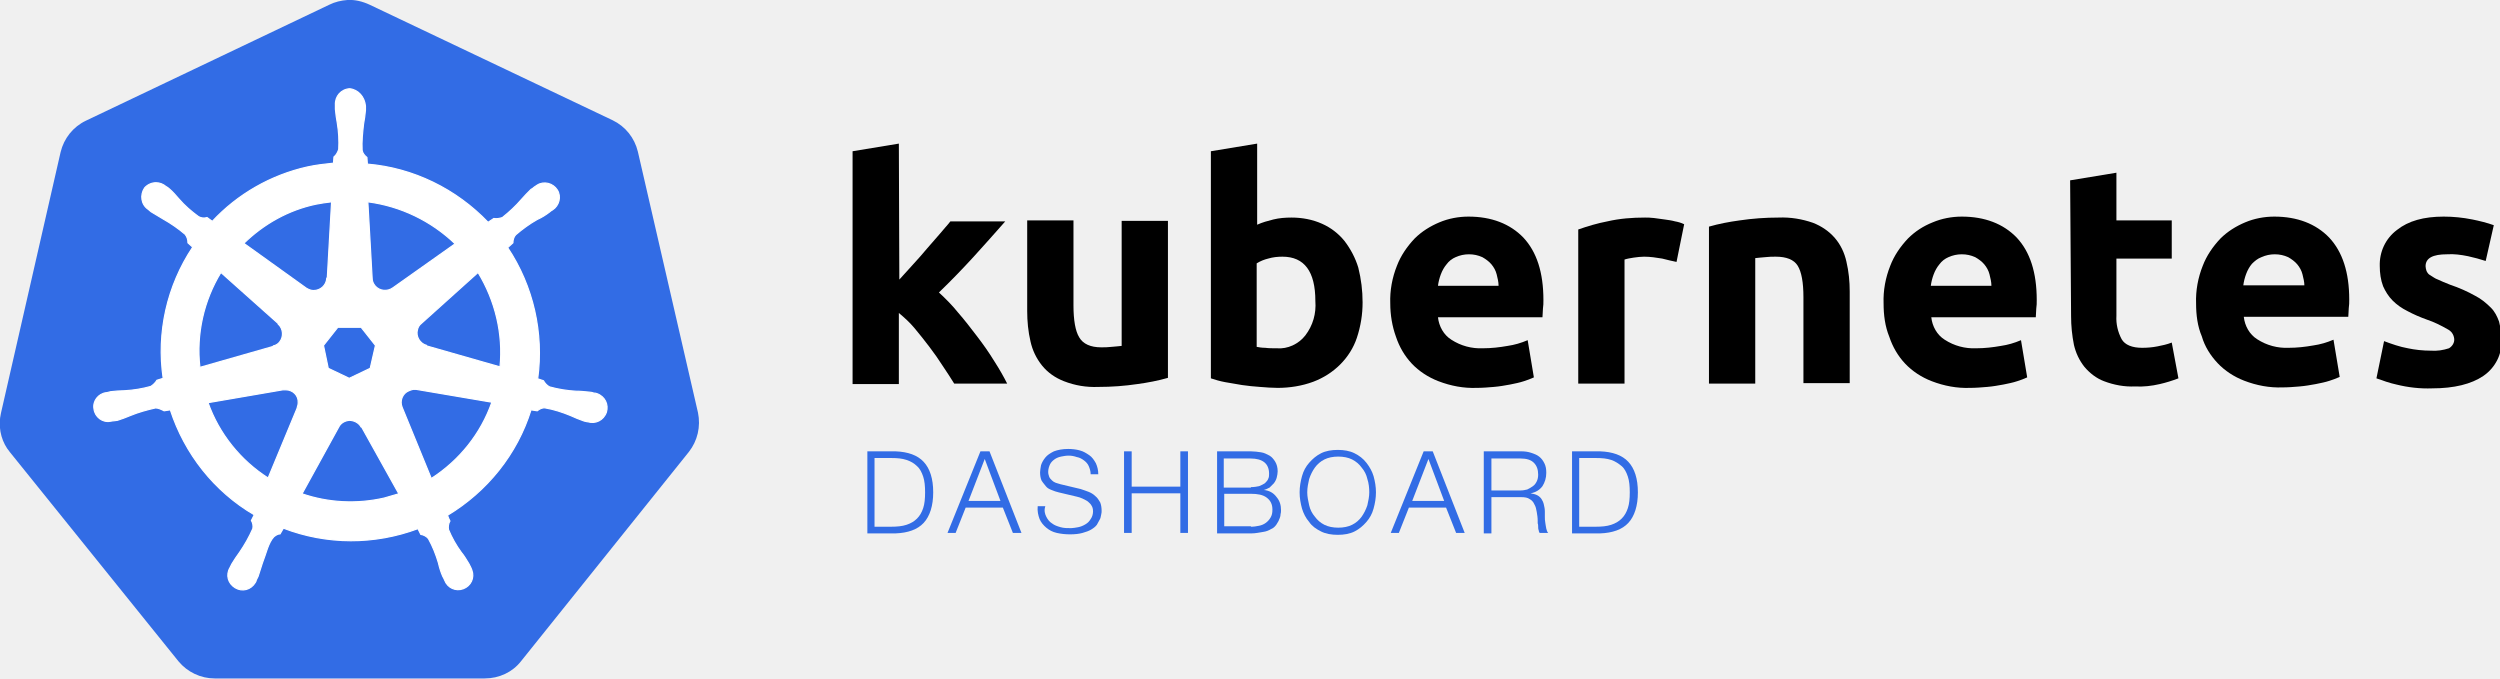
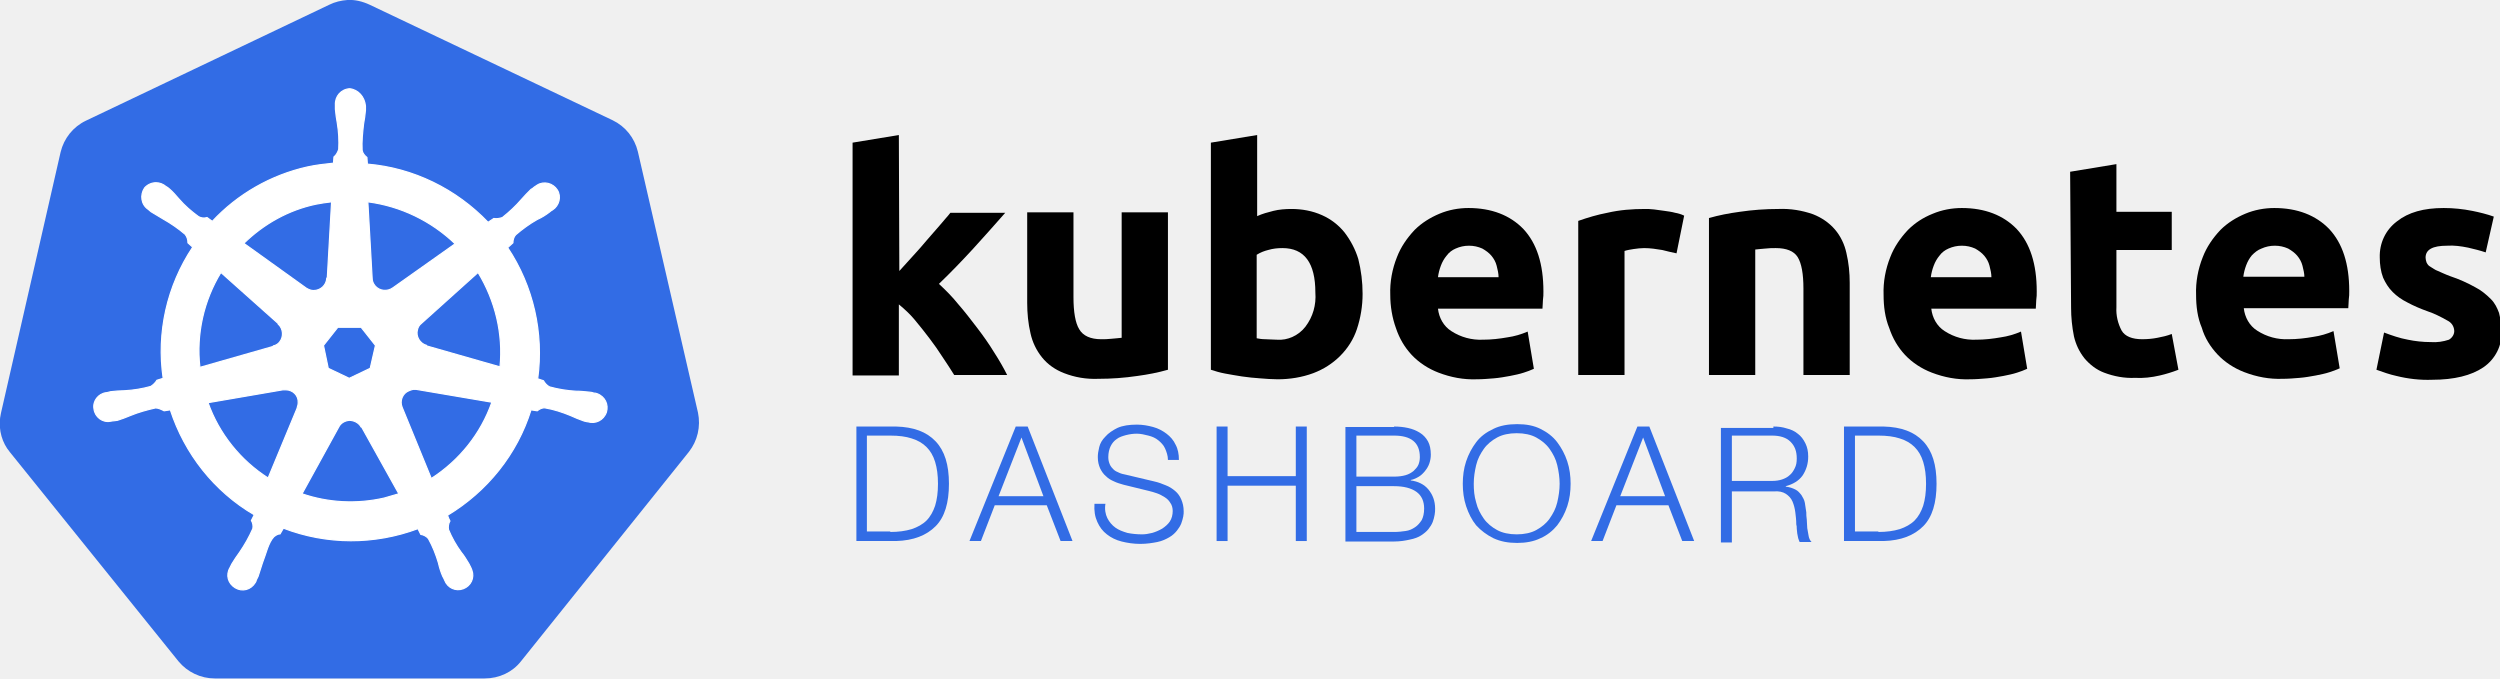
<svg xmlns="http://www.w3.org/2000/svg" version="1.1" id="svg2" x="0px" y="0px" viewBox="0 0 524 142.2" style="enable-background:new 0 0 524 142.2;" xml:space="preserve">
  <style type="text/css">
	.st0{fill:#326CE5;}
	.st1{fill:#FFFFFF;stroke:#FFFFFF;stroke-width:0.25;}
</style>
-   <g id="layer1">
-     <g id="g3052">
-       <path id="path3055" class="st0" d="M72.8,0c-1.3,0.1-2.6,0.4-3.8,1L18,25.3c-2.7,1.3-4.6,3.7-5.3,6.6L0.2,86.6    c-0.6,2.6-0.1,5.3,1.3,7.4c0.2,0.3,0.4,0.5,0.6,0.8l35.3,43.8c1.9,2.3,4.7,3.6,7.6,3.6h56.6c3,0,5.8-1.3,7.6-3.6l35.2-43.9    c1.8-2.3,2.5-5.3,1.9-8.2l-12.6-54.7c-0.7-2.9-2.6-5.3-5.3-6.6L77.5,1C76,0.3,74.4-0.1,72.8,0z" />
-       <path id="path3059" class="st1" d="M73.3,18.6c-1.8,0.1-3.1,1.6-3,3.4c0,0,0,0.1,0,0.1c0,0.2,0,0.6,0,0.8c0.1,1,0.2,1.9,0.4,2.9    c0.3,1.8,0.4,3.7,0.3,5.5c-0.2,0.6-0.5,1.2-1,1.6l-0.1,1.3c-1.9,0.2-3.7,0.4-5.5,0.8c-7.6,1.7-14.6,5.7-19.9,11.4l-1.1-0.8    c-0.6,0.2-1.3,0.1-1.8-0.2c-1.5-1.1-2.9-2.3-4.1-3.7c-0.6-0.7-1.3-1.5-2-2.1c-0.2-0.2-0.5-0.4-0.7-0.5c-0.6-0.5-1.3-0.8-2.1-0.8    c-0.9,0-1.8,0.4-2.4,1.1c-1,1.5-0.7,3.5,0.8,4.5l0,0c0.2,0.2,0.5,0.4,0.6,0.5c0.8,0.5,1.7,1,2.5,1.5c1.6,0.9,3.2,2,4.6,3.2    c0.4,0.5,0.6,1.1,0.6,1.8l1,0.9c-5.4,8.1-7.6,17.9-6.2,27.5l-1.3,0.4c-0.3,0.5-0.8,1-1.3,1.3c-1.8,0.5-3.6,0.8-5.5,0.9    c-1,0-2,0.1-2.9,0.2l-0.8,0.2h-0.1c-1.7,0.2-2.9,1.8-2.6,3.4c0.2,1.7,1.8,2.9,3.4,2.6c0.2,0,0.4-0.1,0.6-0.1l0,0h0.1l0.8-0.1    c0.9-0.3,1.8-0.6,2.7-1c1.7-0.7,3.5-1.2,5.3-1.6c0.6,0,1.2,0.3,1.8,0.6l1.3-0.2c3,9.2,9.2,17.1,17.6,22l-0.6,1.2    c0.3,0.5,0.4,1.1,0.3,1.7c-0.8,1.8-1.7,3.4-2.8,5c-0.6,0.8-1.1,1.6-1.6,2.4c-0.1,0.2-0.3,0.6-0.4,0.8c-0.9,1.5-0.4,3.3,1.1,4.2    s3.3,0.4,4.2-1.1c0.1-0.2,0.2-0.3,0.2-0.5l0,0c0.1-0.2,0.3-0.6,0.4-0.8c0.3-0.9,0.6-1.9,0.9-2.8c0.8-2,1.2-4.2,2.4-5.5    c0.4-0.3,0.8-0.6,1.3-0.6l0.7-1.2c9.1,3.5,19.1,3.5,28.2,0.1l0.6,1.2c0.6,0.1,1.2,0.4,1.6,0.9c0.9,1.6,1.6,3.4,2.1,5.1    c0.2,0.9,0.5,1.9,0.9,2.8c0.1,0.2,0.3,0.5,0.4,0.8c0.6,1.6,2.3,2.4,3.9,1.8c1.6-0.6,2.4-2.3,1.8-3.9c-0.1-0.2-0.1-0.3-0.2-0.5    c-0.1-0.2-0.3-0.6-0.4-0.8c-0.5-0.8-1-1.7-1.6-2.4c-1.1-1.5-2-3.1-2.7-4.8c-0.1-0.6,0-1.3,0.3-1.8c-0.2-0.4-0.4-0.8-0.5-1.2    c8.3-5,14.6-12.8,17.5-22.1l1.3,0.2c0.5-0.4,1.1-0.7,1.7-0.6c1.8,0.3,3.6,0.9,5.3,1.6c0.9,0.4,1.8,0.8,2.7,1.1    c0.2,0.1,0.5,0.1,0.8,0.2h0.1l0,0c1.6,0.5,3.3-0.3,3.9-2c0.5-1.6-0.3-3.3-2-3.9c-0.2-0.1-0.4-0.1-0.6-0.1    c-0.3-0.1-0.6-0.2-0.9-0.2c-1-0.1-1.9-0.2-2.9-0.2c-1.8-0.1-3.7-0.4-5.5-0.9c-0.6-0.3-1-0.8-1.3-1.3l-1.2-0.4    c1.3-9.6-0.9-19.4-6.3-27.5l1.1-1c0-0.6,0.2-1.3,0.6-1.7c1.4-1.2,2.9-2.3,4.5-3.2c0.9-0.4,1.7-0.9,2.5-1.5    c0.2-0.2,0.5-0.4,0.7-0.5c1.4-0.9,1.9-2.8,1-4.2s-2.8-1.9-4.2-1c-0.2,0.1-0.4,0.3-0.6,0.4c-0.2,0.2-0.5,0.4-0.7,0.5    c-0.7,0.7-1.4,1.4-2,2.1c-1.2,1.4-2.5,2.6-4,3.8c-0.6,0.2-1.2,0.3-1.8,0.2l-1.2,0.8c-6.7-7-15.7-11.4-25.3-12.2    c0-0.4-0.1-1.1-0.1-1.4c-0.5-0.4-0.9-0.9-1-1.5c-0.1-1.9,0.1-3.7,0.3-5.5c0.2-1,0.3-1.9,0.4-2.9c0-0.2,0-0.6,0-0.9    C76.4,20.3,75.1,18.8,73.3,18.6L73.3,18.6L73.3,18.6z M69.5,42.3l-0.9,16h-0.1c-0.1,1.5-1.3,2.6-2.8,2.6c-0.5,0-1-0.2-1.5-0.5l0,0    L51.1,51c4.2-4.1,9.4-7,15.1-8.2C67.3,42.6,68.4,42.4,69.5,42.3z M77.1,42.3c6.9,0.9,13.3,4,18.3,8.8l-13,9.2l0,0    c-1.2,0.9-2.9,0.7-3.8-0.4c-0.4-0.5-0.6-1-0.6-1.6l0,0L77.1,42.3z M46.3,57.1l12,10.7v0.1c1.1,1,1.2,2.7,0.3,3.8    c-0.3,0.4-0.8,0.7-1.3,0.8v0.1l-15.4,4.4C41.1,70,42.7,63,46.3,57.1z M100.2,57.1c3.6,5.9,5.3,12.9,4.6,19.8l-15.4-4.4v-0.1    c-1.4-0.4-2.3-1.9-1.9-3.3c0.1-0.5,0.4-1,0.8-1.3l0,0L100.2,57.1L100.2,57.1L100.2,57.1z M70.8,68.6h4.9l3,3.8l-1.1,4.8l-4.4,2.1    l-4.4-2.1l-1-4.8L70.8,68.6z M86.6,81.6c0.2,0,0.4,0,0.6,0l0,0l15.9,2.7c-2.3,6.6-6.8,12.2-12.7,16l-6.1-14.9l0,0    c-0.6-1.4,0.1-3,1.4-3.5C85.9,81.8,86.2,81.7,86.6,81.6L86.6,81.6L86.6,81.6z M59.9,81.7c1.5,0,2.7,1.2,2.6,2.7    c0,0.4-0.1,0.7-0.2,1v0.1l-6.1,14.7c-5.8-3.7-10.3-9.3-12.6-15.8l15.7-2.7l0,0C59.5,81.7,59.7,81.7,59.9,81.7L59.9,81.7L59.9,81.7    z M73.2,88.1c1,0,2,0.5,2.5,1.4h0.1l7.8,14c-1,0.3-2.1,0.6-3.1,0.9c-5.7,1.3-11.7,1-17.2-0.9l7.7-14l0,0    C71.4,88.7,72.2,88.2,73.2,88.1L73.2,88.1z" />
+   <g>
+     <path class="st0" d="M187.8,89.4c3.7,0.1,6.4,1.1,8.3,3.1c1.9,2,2.8,4.9,2.8,8.9c0,4-0.9,7-2.8,8.9s-4.6,3-8.3,3.1h-8.3v-24H187.8z    M186.6,111.5c1.7,0,3.2-0.2,4.5-0.6c1.2-0.4,2.3-1,3.1-1.8c0.8-0.8,1.4-1.9,1.8-3.1c0.4-1.3,0.6-2.8,0.6-4.6   c0-1.8-0.2-3.3-0.6-4.6c-0.4-1.3-1-2.3-1.8-3.1c-0.8-0.8-1.8-1.4-3.1-1.8c-1.2-0.4-2.7-0.6-4.5-0.6h-4.9v20.1H186.6z" />
+     <path class="st0" d="M215.4,89.4l9.4,24h-2.5l-2.9-7.5h-10.9l-2.9,7.5h-2.4l9.7-24H215.4z M218.7,104l-4.6-12.3l-4.8,12.3H218.7z" />
+     <path class="st0" d="M232.1,108.6c0.4,0.8,1,1.5,1.7,2c0.7,0.5,1.5,0.8,2.5,1.1c1,0.2,2,0.3,3.1,0.3c0.6,0,1.3-0.1,2.1-0.3   c0.7-0.2,1.4-0.5,2.1-0.9c0.6-0.4,1.2-0.9,1.6-1.5c0.4-0.6,0.6-1.4,0.6-2.2c0-0.7-0.2-1.3-0.5-1.7c-0.3-0.5-0.7-0.9-1.2-1.2   c-0.5-0.3-1-0.6-1.6-0.8c-0.6-0.2-1.2-0.4-1.7-0.5l-5.3-1.3c-0.7-0.2-1.4-0.4-2-0.7c-0.7-0.3-1.2-0.6-1.7-1.1   c-0.5-0.4-0.9-1-1.2-1.6c-0.3-0.7-0.5-1.4-0.5-2.4c0-0.6,0.1-1.3,0.3-2.1c0.2-0.8,0.6-1.5,1.3-2.2c0.6-0.7,1.5-1.3,2.5-1.8   c1.1-0.5,2.5-0.7,4.1-0.7c1.2,0,2.3,0.2,3.4,0.5c1.1,0.3,2,0.8,2.8,1.4c0.8,0.6,1.5,1.4,1.9,2.3c0.5,0.9,0.7,2,0.7,3.2h-2.3   c0-0.9-0.3-1.7-0.6-2.4s-0.9-1.3-1.4-1.7c-0.6-0.5-1.3-0.8-2.1-1c-0.8-0.2-1.6-0.4-2.4-0.4c-0.8,0-1.5,0.1-2.3,0.3   c-0.7,0.2-1.4,0.4-1.9,0.8c-0.6,0.4-1,0.9-1.3,1.5c-0.3,0.6-0.5,1.4-0.5,2.3c0,0.6,0.1,1,0.3,1.5s0.5,0.8,0.8,1.1   c0.3,0.3,0.7,0.5,1.2,0.7c0.4,0.2,0.9,0.3,1.4,0.4l5.9,1.4c0.9,0.2,1.7,0.5,2.4,0.8c0.8,0.3,1.4,0.7,2,1.2c0.6,0.5,1,1.1,1.3,1.8   c0.3,0.7,0.5,1.5,0.5,2.5c0,0.3,0,0.6-0.1,1.1c-0.1,0.4-0.2,0.9-0.4,1.4c-0.2,0.5-0.5,1-0.9,1.5c-0.4,0.5-0.9,1-1.6,1.4   c-0.7,0.4-1.5,0.8-2.5,1s-2.2,0.4-3.6,0.4c-1.4,0-2.7-0.2-3.9-0.5c-1.2-0.3-2.2-0.8-3.1-1.5c-0.9-0.7-1.5-1.5-2-2.6   c-0.5-1.1-0.7-2.3-0.6-3.8h2.3C231.5,106.7,231.7,107.8,232.1,108.6z" />
+     <path class="st0" d="M257.3,89.4v10.4h14.3V89.4h2.3v24h-2.3v-11.6h-14.3v11.6H255v-24H257.3z" />
+     <path class="st0" d="M292.2,89.4c1,0,2,0.1,2.9,0.3c0.9,0.2,1.7,0.5,2.5,1s1.3,1.1,1.7,1.8s0.6,1.7,0.6,2.8c0,0.6-0.1,1.2-0.3,1.8   c-0.2,0.6-0.5,1.1-0.9,1.6c-0.4,0.5-0.8,0.9-1.3,1.2c-0.5,0.3-1.1,0.6-1.7,0.7v0.1c1.5,0.2,2.8,0.8,3.7,1.9c0.9,1.1,1.4,2.4,1.4,4   c0,0.4,0,0.8-0.1,1.3c-0.1,0.5-0.2,1-0.4,1.5c-0.2,0.5-0.5,1-0.9,1.5c-0.4,0.5-0.9,0.9-1.5,1.3c-0.6,0.4-1.4,0.7-2.4,0.9   c-0.9,0.2-2,0.4-3.3,0.4H282v-24H292.2z M292.2,99.9c0.9,0,1.7-0.1,2.4-0.3c0.7-0.2,1.2-0.5,1.7-0.9c0.4-0.4,0.8-0.8,1-1.3   c0.2-0.5,0.3-1,0.3-1.6c0-3-1.8-4.5-5.4-4.5h-7.9v8.6H292.2z M292.2,111.5c0.9,0,1.7-0.1,2.4-0.2c0.8-0.1,1.4-0.4,2-0.8   c0.6-0.4,1-0.9,1.4-1.5c0.3-0.6,0.5-1.4,0.5-2.4c0-1.5-0.5-2.7-1.6-3.5c-1.1-0.8-2.7-1.2-4.7-1.2h-7.9v9.6H292.2z" />
+     <path class="st0" d="M307.3,96.7c0.5-1.5,1.2-2.8,2.1-4s2.1-2.1,3.6-2.8c1.4-0.7,3.1-1,5-1c1.9,0,3.5,0.3,4.9,1   c1.4,0.7,2.6,1.6,3.5,2.8s1.6,2.5,2.1,4c0.5,1.5,0.7,3.1,0.7,4.7s-0.2,3.2-0.7,4.7c-0.5,1.5-1.2,2.8-2.1,4   c-0.9,1.1-2.1,2.1-3.5,2.7c-1.4,0.7-3.1,1-4.9,1c-1.9,0-3.5-0.3-5-1c-1.4-0.7-2.6-1.6-3.6-2.7c-0.9-1.1-1.6-2.5-2.1-4   c-0.5-1.5-0.7-3.1-0.7-4.7S306.8,98.2,307.3,96.7z M309.4,105.3c0.3,1.3,0.9,2.4,1.6,3.4c0.7,1,1.7,1.8,2.8,2.4   c1.1,0.6,2.5,0.9,4.1,0.9c1.6,0,3-0.3,4.1-0.9c1.1-0.6,2.1-1.4,2.8-2.4c0.7-1,1.3-2.1,1.6-3.4c0.3-1.3,0.5-2.6,0.5-3.9   c0-1.3-0.2-2.6-0.5-3.9c-0.3-1.3-0.9-2.4-1.6-3.4c-0.7-1-1.7-1.8-2.8-2.4c-1.1-0.6-2.5-0.9-4.1-0.9c-1.6,0-3,0.3-4.1,0.9   c-1.1,0.6-2.1,1.4-2.8,2.4c-0.7,1-1.3,2.1-1.6,3.4c-0.3,1.3-0.5,2.5-0.5,3.9C308.9,102.7,309,104,309.4,105.3z" />
+     <path class="st0" d="M345.7,89.4l9.4,24h-2.5l-2.9-7.5h-10.9l-2.9,7.5h-2.4l9.7-24H345.7z M349,104l-4.6-12.3l-4.8,12.3H349z" />
+     <path class="st0" d="M371.7,89.4c1,0,1.9,0.1,2.8,0.4c0.9,0.2,1.7,0.6,2.3,1.1c0.7,0.5,1.2,1.2,1.6,2c0.4,0.8,0.6,1.7,0.6,2.8   c0,1.5-0.4,2.8-1.2,4c-0.8,1.1-2,1.8-3.5,2.2v0.1c0.8,0.1,1.4,0.3,2,0.6s0.9,0.7,1.3,1.2c0.3,0.5,0.6,1,0.7,1.6   c0.1,0.6,0.2,1.3,0.3,2c0,0.4,0,0.9,0.1,1.5c0,0.6,0.1,1.2,0.1,1.8c0.1,0.6,0.2,1.2,0.3,1.7c0.1,0.5,0.3,0.9,0.6,1.2h-2.5   c-0.1-0.2-0.2-0.5-0.3-0.8c-0.1-0.3-0.1-0.7-0.2-1c0-0.3-0.1-0.7-0.1-1c0-0.3,0-0.6-0.1-0.9c0-0.9-0.1-1.7-0.2-2.5   s-0.3-1.6-0.6-2.3c-0.3-0.7-0.8-1.2-1.4-1.6c-0.6-0.4-1.5-0.6-2.5-0.5H363v10.7h-2.3v-24H371.7z M371.5,100.8c0.7,0,1.4-0.1,2-0.3   c0.6-0.2,1.2-0.5,1.6-0.9c0.5-0.4,0.8-0.9,1.1-1.5c0.3-0.6,0.4-1.2,0.4-2c0-1.5-0.4-2.6-1.3-3.5c-0.9-0.9-2.2-1.3-3.9-1.3H363v9.5   H371.5z" />
+     <path class="st0" d="M394.8,89.4c3.7,0.1,6.4,1.1,8.3,3.1c1.9,2,2.8,4.9,2.8,8.9c0,4-0.9,7-2.8,8.9s-4.6,3-8.3,3.1h-8.3v-24H394.8z    M393.7,111.5c1.7,0,3.2-0.2,4.5-0.6c1.2-0.4,2.3-1,3.1-1.8c0.8-0.8,1.4-1.9,1.8-3.1c0.4-1.3,0.6-2.8,0.6-4.6   c0-1.8-0.2-3.3-0.6-4.6c-0.4-1.3-1-2.3-1.8-3.1c-0.8-0.8-1.8-1.4-3.1-1.8c-1.2-0.4-2.7-0.6-4.5-0.6h-4.9v20.1H393.7z" />
+   </g>
+   <g id="layer1_3_">
+     <g id="g3052_3_">
+       <path id="path3055_3_" class="st0" d="M72.8,0c-1.3,0.1-2.6,0.4-3.8,1L18,25.3c-2.7,1.3-4.6,3.7-5.3,6.6L0.2,86.6    c-0.6,2.6-0.1,5.3,1.3,7.4c0.2,0.3,0.4,0.5,0.6,0.8l35.3,43.8c1.9,2.3,4.7,3.6,7.6,3.6h56.6c3,0,5.8-1.3,7.6-3.6l35.2-43.9    c1.8-2.3,2.5-5.3,1.9-8.2l-12.6-54.7c-0.7-2.9-2.6-5.3-5.3-6.6L77.5,1C76,0.3,74.4-0.1,72.8,0z" />
+       <path id="path3059_3_" class="st1" d="M73.3,18.6c-1.8,0.1-3.1,1.6-3,3.4c0,0,0,0.1,0,0.1c0,0.2,0,0.6,0,0.8    c0.1,1,0.2,1.9,0.4,2.9c0.3,1.8,0.4,3.7,0.3,5.5c-0.2,0.6-0.5,1.2-1,1.6l-0.1,1.3c-1.9,0.2-3.7,0.4-5.5,0.8    c-7.6,1.7-14.6,5.7-19.9,11.4l-1.1-0.8c-0.6,0.2-1.3,0.1-1.8-0.2c-1.5-1.1-2.9-2.3-4.1-3.7c-0.6-0.7-1.3-1.5-2-2.1    c-0.2-0.2-0.5-0.4-0.7-0.5c-0.6-0.5-1.3-0.8-2.1-0.8c-0.9,0-1.8,0.4-2.4,1.1c-1,1.5-0.7,3.5,0.8,4.5l0,0c0.2,0.2,0.5,0.4,0.6,0.5    c0.8,0.5,1.7,1,2.5,1.5c1.6,0.9,3.2,2,4.6,3.2c0.4,0.5,0.6,1.1,0.6,1.8l1,0.9c-5.4,8.1-7.6,17.9-6.2,27.5l-1.3,0.4    c-0.3,0.5-0.8,1-1.3,1.3c-1.8,0.5-3.6,0.8-5.5,0.9c-1,0-2,0.1-2.9,0.2l-0.8,0.2h-0.1c-1.7,0.2-2.9,1.8-2.6,3.4    c0.2,1.7,1.8,2.9,3.4,2.6c0.2,0,0.4-0.1,0.6-0.1l0,0h0.1l0.8-0.1c0.9-0.3,1.8-0.6,2.7-1c1.7-0.7,3.5-1.2,5.3-1.6    c0.6,0,1.2,0.3,1.8,0.6l1.3-0.2c3,9.2,9.2,17.1,17.6,22l-0.6,1.2c0.3,0.5,0.4,1.1,0.3,1.7c-0.8,1.8-1.7,3.4-2.8,5    c-0.6,0.8-1.1,1.6-1.6,2.4c-0.1,0.2-0.3,0.6-0.4,0.8c-0.9,1.5-0.4,3.3,1.1,4.2s3.3,0.4,4.2-1.1c0.1-0.2,0.2-0.3,0.2-0.5l0,0    c0.1-0.2,0.3-0.6,0.4-0.8c0.3-0.9,0.6-1.9,0.9-2.8c0.8-2,1.2-4.2,2.4-5.5c0.4-0.3,0.8-0.6,1.3-0.6l0.7-1.2    c9.1,3.5,19.1,3.5,28.2,0.1l0.6,1.2c0.6,0.1,1.2,0.4,1.6,0.9c0.9,1.6,1.6,3.4,2.1,5.1c0.2,0.9,0.5,1.9,0.9,2.8    c0.1,0.2,0.3,0.5,0.4,0.8c0.6,1.6,2.3,2.4,3.9,1.8c1.6-0.6,2.4-2.3,1.8-3.9c-0.1-0.2-0.1-0.3-0.2-0.5c-0.1-0.2-0.3-0.6-0.4-0.8    c-0.5-0.8-1-1.7-1.6-2.4c-1.1-1.5-2-3.1-2.7-4.8c-0.1-0.6,0-1.3,0.3-1.8c-0.2-0.4-0.4-0.8-0.5-1.2c8.3-5,14.6-12.8,17.5-22.1    l1.3,0.2c0.5-0.4,1.1-0.7,1.7-0.6c1.8,0.3,3.6,0.9,5.3,1.6c0.9,0.4,1.8,0.8,2.7,1.1c0.2,0.1,0.5,0.1,0.8,0.2h0.1l0,0    c1.6,0.5,3.3-0.3,3.9-2c0.5-1.6-0.3-3.3-2-3.9c-0.2-0.1-0.4-0.1-0.6-0.1c-0.3-0.1-0.6-0.2-0.9-0.2c-1-0.1-1.9-0.2-2.9-0.2    c-1.8-0.1-3.7-0.4-5.5-0.9c-0.6-0.3-1-0.8-1.3-1.3l-1.2-0.4c1.3-9.6-0.9-19.4-6.3-27.5l1.1-1c0-0.6,0.2-1.3,0.6-1.7    c1.4-1.2,2.9-2.3,4.5-3.2c0.9-0.4,1.7-0.9,2.5-1.5c0.2-0.2,0.5-0.4,0.7-0.5c1.4-0.9,1.9-2.8,1-4.2s-2.8-1.9-4.2-1    c-0.2,0.1-0.4,0.3-0.6,0.4c-0.2,0.2-0.5,0.4-0.7,0.5c-0.7,0.7-1.4,1.4-2,2.1c-1.2,1.4-2.5,2.6-4,3.8c-0.6,0.2-1.2,0.3-1.8,0.2    l-1.2,0.8c-6.7-7-15.7-11.4-25.3-12.2c0-0.4-0.1-1.1-0.1-1.4c-0.5-0.4-0.9-0.9-1-1.5c-0.1-1.9,0.1-3.7,0.3-5.5    c0.2-1,0.3-1.9,0.4-2.9c0-0.2,0-0.6,0-0.9C76.4,20.3,75.1,18.8,73.3,18.6L73.3,18.6L73.3,18.6z M69.5,42.3l-0.9,16h-0.1    c-0.1,1.5-1.3,2.6-2.8,2.6c-0.5,0-1-0.2-1.5-0.5l0,0L51.1,51c4.2-4.1,9.4-7,15.1-8.2C67.3,42.6,68.4,42.4,69.5,42.3z M77.1,42.3    c6.9,0.9,13.3,4,18.3,8.8l-13,9.2l0,0c-1.2,0.9-2.9,0.7-3.8-0.4c-0.4-0.5-0.6-1-0.6-1.6l0,0L77.1,42.3z M46.3,57.1l12,10.7v0.1    c1.1,1,1.2,2.7,0.3,3.8c-0.3,0.4-0.8,0.7-1.3,0.8v0.1l-15.4,4.4C41.1,70,42.7,63,46.3,57.1z M100.2,57.1    c3.6,5.9,5.3,12.9,4.6,19.8l-15.4-4.4v-0.1c-1.4-0.4-2.3-1.9-1.9-3.3c0.1-0.5,0.4-1,0.8-1.3l0,0L100.2,57.1L100.2,57.1L100.2,57.1    z M70.8,68.6h4.9l3,3.8l-1.1,4.8l-4.4,2.1l-4.4-2.1l-1-4.8L70.8,68.6z M86.6,81.6c0.2,0,0.4,0,0.6,0l0,0l15.9,2.7    c-2.3,6.6-6.8,12.2-12.7,16l-6.1-14.9l0,0c-0.6-1.4,0.1-3,1.4-3.5C85.9,81.8,86.2,81.7,86.6,81.6L86.6,81.6L86.6,81.6z M59.9,81.7    c1.5,0,2.7,1.2,2.6,2.7c0,0.4-0.1,0.7-0.2,1v0.1l-6.1,14.7c-5.8-3.7-10.3-9.3-12.6-15.8l15.7-2.7l0,0    C59.5,81.7,59.7,81.7,59.9,81.7L59.9,81.7L59.9,81.7z M73.2,88.1c1,0,2,0.5,2.5,1.4h0.1l7.8,14c-1,0.3-2.1,0.6-3.1,0.9    c-5.7,1.3-11.7,1-17.2-0.9l7.7-14l0,0C71.4,88.7,72.2,88.2,73.2,88.1L73.2,88.1z" />
    </g>
  </g>
-   <g>
-     <path d="M188.5,58.6l2.9-3.2c1-1.1,2-2.2,2.9-3.3l2.7-3.1c0.8-1,1.6-1.8,2.2-2.6h11.5c-2.3,2.6-4.5,5.1-6.7,7.5s-4.6,4.9-7.2,7.4   c1.4,1.3,2.8,2.7,4,4.2c1.4,1.6,2.7,3.3,4,5c1.3,1.7,2.5,3.4,3.6,5.2c1.1,1.7,2,3.3,2.7,4.7h-11.1c-0.7-1.1-1.5-2.4-2.4-3.7   c-0.9-1.4-1.8-2.7-2.8-4c-1-1.3-2-2.6-3.1-3.9c-1-1.2-2.1-2.2-3.3-3.2v14.9h-9.7V31.7l9.7-1.6L188.5,58.6L188.5,58.6z" />
-     <g>
-       <path d="M244.8,79.2c-2.1,0.6-4.2,1-6.4,1.3c-2.7,0.4-5.4,0.6-8.2,0.6c-2.5,0.1-4.9-0.3-7.2-1.2c-1.8-0.7-3.4-1.8-4.6-3.3    c-1.2-1.5-2-3.2-2.4-5c-0.5-2.1-0.7-4.3-0.7-6.4v-19h9.7v17.8c0,3.1,0.4,5.4,1.2,6.7c0.8,1.4,2.4,2.1,4.6,2.1c0.7,0,1.4,0,2.2-0.1    c0.8-0.1,1.5-0.1,2.1-0.2V46.3h9.7V79.2z" />
-       <path d="M285.6,63.4c0,2.5-0.4,5-1.2,7.4c-0.7,2.1-1.9,4-3.5,5.6c-1.6,1.6-3.5,2.8-5.6,3.6c-2.4,0.9-5,1.3-7.5,1.3    c-1.2,0-2.4-0.1-3.7-0.2c-1.3-0.1-2.5-0.2-3.8-0.4c-1.2-0.2-2.4-0.4-3.5-0.6c-1.1-0.2-2.1-0.5-3-0.8V31.7l9.7-1.6v17    c1.1-0.5,2.2-0.8,3.4-1.1c1.2-0.3,2.5-0.4,3.8-0.4c2.2,0,4.4,0.4,6.4,1.3c1.8,0.8,3.4,2,4.7,3.6c1.3,1.7,2.3,3.6,2.9,5.6    C285.3,58.5,285.6,60.9,285.6,63.4z M275.7,63.1c0-6.2-2.3-9.3-6.9-9.3c-1,0-2,0.1-3,0.4c-0.8,0.2-1.6,0.5-2.4,1v17.5    c0.5,0.1,1.1,0.2,1.8,0.2c0.7,0.1,1.5,0.1,2.4,0.1c2.3,0.2,4.6-0.9,6-2.7C275.2,68.2,275.9,65.7,275.7,63.1z" />
-       <path d="M291.4,63.6c-0.1-2.7,0.4-5.4,1.4-7.9c0.8-2.1,2.1-4,3.7-5.7c1.5-1.5,3.3-2.6,5.2-3.4c1.9-0.8,4-1.2,6.1-1.2    c4.8,0,8.7,1.5,11.5,4.4c2.8,3,4.2,7.3,4.2,13.1c0,0.6,0,1.2-0.1,1.8c0,0.7-0.1,1.3-0.1,1.8h-21.9c0.2,1.9,1.2,3.7,2.8,4.7    c2,1.3,4.3,1.9,6.6,1.8c1.8,0,3.5-0.2,5.2-0.5c1.4-0.2,2.8-0.6,4.2-1.2l1.3,7.8c-0.7,0.3-1.4,0.6-2.1,0.8    c-0.9,0.3-1.9,0.5-2.9,0.7c-1.1,0.2-2.2,0.4-3.4,0.5c-1.2,0.1-2.4,0.2-3.6,0.2c-2.7,0.1-5.4-0.4-8-1.4c-2.1-0.8-4.1-2.1-5.6-3.7    c-1.5-1.6-2.6-3.5-3.3-5.6C291.8,68.4,291.4,66,291.4,63.6z M314.1,59.9c0-0.8-0.2-1.6-0.4-2.4c-0.2-0.8-0.6-1.5-1.1-2.1    c-0.5-0.6-1.2-1.1-1.9-1.5c-0.9-0.4-1.8-0.6-2.8-0.6c-1,0-1.9,0.2-2.8,0.6c-0.7,0.3-1.4,0.8-1.9,1.5c-0.5,0.6-0.9,1.3-1.2,2.1    c-0.3,0.8-0.5,1.6-0.6,2.4L314.1,59.9L314.1,59.9z" />
-       <path d="M351.4,54.9c-0.9-0.2-1.9-0.4-3-0.7c-1.2-0.2-2.5-0.4-3.8-0.4c-0.7,0-1.5,0.1-2.2,0.2c-0.6,0.1-1.3,0.2-1.9,0.4v26h-9.7    V48.1c2-0.7,4-1.3,6.1-1.7c2.6-0.6,5.2-0.8,7.9-0.8c0.5,0,1.1,0,1.9,0.1s1.5,0.2,2.2,0.3s1.5,0.2,2.2,0.4c0.6,0.1,1.3,0.3,1.9,0.6    L351.4,54.9z" />
-       <path d="M358.2,47.5c2.1-0.6,4.2-1,6.4-1.3c2.7-0.4,5.4-0.6,8.2-0.6c2.5-0.1,4.9,0.3,7.2,1.1c1.8,0.7,3.4,1.8,4.6,3.2    c1.2,1.4,2,3.1,2.4,4.9c0.5,2.1,0.7,4.2,0.7,6.3v19.2H378V62.3c0-3.1-0.4-5.3-1.2-6.6s-2.4-1.9-4.6-1.9c-0.7,0-1.4,0-2.2,0.1    s-1.5,0.1-2.1,0.2v26.3h-9.7L358.2,47.5L358.2,47.5z" />
-       <path d="M394.8,63.6c-0.1-2.7,0.4-5.4,1.4-7.9c0.8-2.1,2.1-4,3.7-5.7c1.5-1.5,3.2-2.6,5.2-3.4c1.9-0.8,4-1.2,6.1-1.2    c4.8,0,8.7,1.5,11.5,4.4c2.8,3,4.2,7.3,4.2,13.1c0,0.6,0,1.2-0.1,1.8c0,0.7-0.1,1.3-0.1,1.8h-21.9c0.2,1.9,1.2,3.7,2.8,4.7    c2,1.3,4.3,1.9,6.6,1.8c1.8,0,3.5-0.2,5.2-0.5c1.4-0.2,2.8-0.6,4.2-1.2l1.3,7.8c-0.7,0.3-1.4,0.6-2.1,0.8    c-0.9,0.3-1.9,0.5-2.9,0.7c-1.1,0.2-2.2,0.4-3.4,0.5c-1.2,0.1-2.4,0.2-3.6,0.2c-2.7,0.1-5.4-0.4-8-1.4c-2.1-0.8-4.1-2.1-5.6-3.7    c-1.5-1.6-2.6-3.5-3.3-5.6C395.1,68.4,394.8,66,394.8,63.6z M417.4,59.9c0-0.8-0.2-1.6-0.4-2.4c-0.2-0.8-0.6-1.5-1.1-2.1    c-0.5-0.6-1.2-1.1-1.9-1.5c-0.9-0.4-1.8-0.6-2.8-0.6c-1,0-1.9,0.2-2.8,0.6c-0.7,0.3-1.4,0.8-1.9,1.5c-0.5,0.6-0.9,1.3-1.2,2.1    c-0.3,0.8-0.5,1.6-0.6,2.4L417.4,59.9L417.4,59.9z" />
-       <path d="M433.9,37.8l9.7-1.6v10h11.6v8h-11.6v12c-0.1,1.7,0.3,3.4,1.1,4.9c0.7,1.2,2.2,1.8,4.3,1.8c1.1,0,2.2-0.1,3.2-0.3    c1-0.2,2-0.4,3-0.8l1.4,7.5c-1.3,0.5-2.6,0.9-3.9,1.2c-1.7,0.4-3.5,0.6-5.2,0.5c-2.2,0.1-4.4-0.3-6.5-1.1c-1.6-0.6-3-1.7-4.1-3    c-1.1-1.4-1.8-2.9-2.2-4.6c-0.4-2-0.6-4-0.6-6L433.9,37.8L433.9,37.8z" />
-       <path d="M460.3,63.6c-0.1-2.7,0.4-5.4,1.4-7.9c0.8-2.1,2.1-4,3.7-5.7c1.5-1.5,3.3-2.6,5.2-3.4c1.9-0.8,4-1.2,6.1-1.2    c4.8,0,8.7,1.5,11.5,4.4c2.8,3,4.2,7.3,4.2,13c0,0.6,0,1.2-0.1,1.8c0,0.7-0.1,1.3-0.1,1.8h-21.9c0.2,1.9,1.2,3.7,2.8,4.7    c2,1.3,4.3,1.9,6.6,1.8c1.8,0,3.5-0.2,5.2-0.5c1.4-0.2,2.8-0.6,4.2-1.2l1.3,7.8c-0.7,0.3-1.4,0.6-2.1,0.8    c-0.9,0.3-1.9,0.5-2.9,0.7c-1.1,0.2-2.2,0.4-3.4,0.5c-1.2,0.1-2.4,0.2-3.6,0.2c-2.7,0.1-5.4-0.4-8-1.4c-2.1-0.8-4.1-2.1-5.6-3.7    c-1.5-1.6-2.7-3.5-3.3-5.6C460.6,68.4,460.3,66,460.3,63.6z M483,59.9c0-0.8-0.2-1.6-0.4-2.4c-0.2-0.8-0.6-1.5-1.1-2.1    c-0.5-0.6-1.2-1.1-1.9-1.5c-0.9-0.4-1.8-0.6-2.8-0.6c-1,0-1.9,0.2-2.8,0.6c-0.8,0.3-1.4,0.8-2,1.4c-0.5,0.6-0.9,1.3-1.2,2.1    c-0.3,0.8-0.5,1.6-0.6,2.4H483z" />
-       <path d="M509.5,73.5c1.3,0.1,2.6-0.1,3.8-0.5c0.7-0.4,1.2-1.2,1.1-2c-0.1-0.9-0.6-1.6-1.4-2c-1.4-0.8-2.8-1.5-4.3-2    c-1.4-0.5-2.8-1.1-4.1-1.8c-1.2-0.6-2.2-1.3-3.1-2.2c-0.9-0.9-1.5-1.9-2-3c-0.5-1.3-0.7-2.8-0.7-4.2c-0.1-3,1.2-5.8,3.6-7.6    c2.4-1.9,5.6-2.8,9.8-2.8c2,0,4,0.2,6,0.6c1.5,0.3,3.1,0.7,4.5,1.2l-1.7,7.5c-1.2-0.4-2.4-0.7-3.7-1c-1.5-0.3-2.9-0.5-4.4-0.4    c-3,0-4.5,0.8-4.5,2.5c0,0.3,0.1,0.7,0.2,1c0.2,0.4,0.4,0.7,0.8,0.9c0.5,0.3,1,0.7,1.6,0.9c0.7,0.3,1.5,0.7,2.6,1.1    c1.8,0.6,3.6,1.4,5.2,2.3c1.2,0.6,2.3,1.5,3.3,2.5c0.8,0.8,1.3,1.8,1.7,2.9c0.3,1.2,0.5,2.5,0.5,3.8c0.2,3-1.3,5.9-3.8,7.6    c-2.5,1.7-6.1,2.6-10.7,2.6c-2.5,0.1-5.1-0.2-7.5-0.8c-1.4-0.3-2.8-0.8-4.2-1.3l1.6-7.8c1.6,0.6,3.3,1.2,5,1.5    C506.1,73.3,507.8,73.5,509.5,73.5z" />
-       <g>
-         <path class="st0" d="M187.7,94.6c2.6,0.1,4.6,0.8,5.9,2.2c1.3,1.4,2,3.5,2,6.4c0,2.8-0.7,5-2,6.4c-1.3,1.4-3.3,2.1-5.9,2.2h-5.9     V94.6H187.7z M186.8,110.4c1.2,0,2.3-0.1,3.2-0.4s1.6-0.7,2.2-1.3c0.6-0.6,1-1.3,1.3-2.2s0.4-2,0.4-3.3c0-1.3-0.1-2.4-0.4-3.3     c-0.3-0.9-0.7-1.7-1.3-2.2c-0.6-0.6-1.3-1-2.2-1.3c-0.9-0.3-1.9-0.4-3.2-0.4h-3.5v14.4H186.8z" />
-         <path class="st0" d="M207.4,94.6l6.7,17.1h-1.8l-2.1-5.3h-7.8l-2.1,5.3h-1.7l6.9-17.1H207.4z M209.7,105l-3.3-8.8L203,105H209.7z     " />
-         <path class="st0" d="M219.3,108.3c0.3,0.6,0.7,1.1,1.2,1.4c0.5,0.4,1.1,0.6,1.8,0.8s1.4,0.2,2.2,0.2c0.4,0,0.9-0.1,1.5-0.2     c0.5-0.1,1-0.3,1.5-0.6s0.8-0.6,1.1-1.1c0.3-0.4,0.5-1,0.5-1.6c0-0.5-0.1-0.9-0.3-1.2c-0.2-0.4-0.5-0.6-0.8-0.9     c-0.3-0.2-0.7-0.4-1.1-0.6c-0.4-0.2-0.8-0.3-1.2-0.4l-3.8-0.9c-0.5-0.1-1-0.3-1.5-0.5c-0.5-0.2-0.9-0.4-1.2-0.8s-0.6-0.7-0.9-1.2     c-0.2-0.5-0.3-1-0.3-1.7c0-0.4,0.1-0.9,0.2-1.5c0.2-0.6,0.5-1.1,0.9-1.6c0.4-0.5,1-0.9,1.8-1.3c0.8-0.3,1.8-0.5,3-0.5     c0.8,0,1.7,0.1,2.4,0.3c0.8,0.2,1.4,0.6,2,1c0.6,0.4,1,1,1.4,1.7c0.3,0.7,0.5,1.4,0.5,2.3h-1.6c0-0.7-0.2-1.2-0.4-1.7     s-0.6-0.9-1-1.2c-0.4-0.3-0.9-0.6-1.5-0.7c-0.6-0.2-1.1-0.3-1.7-0.3c-0.6,0-1.1,0.1-1.6,0.2c-0.5,0.1-1,0.3-1.4,0.6     c-0.4,0.3-0.7,0.6-0.9,1c-0.2,0.4-0.4,1-0.4,1.6c0,0.4,0.1,0.7,0.2,1c0.1,0.3,0.3,0.5,0.6,0.8c0.2,0.2,0.5,0.4,0.8,0.5     s0.6,0.2,1,0.3l4.2,1c0.6,0.2,1.2,0.4,1.7,0.6c0.5,0.2,1,0.5,1.4,0.9c0.4,0.3,0.7,0.8,1,1.3c0.2,0.5,0.3,1.1,0.3,1.8     c0,0.2,0,0.4-0.1,0.8s-0.1,0.7-0.3,1c-0.2,0.4-0.4,0.7-0.6,1.1c-0.3,0.4-0.7,0.7-1.2,1c-0.5,0.3-1.1,0.5-1.8,0.7     c-0.7,0.2-1.6,0.3-2.6,0.3c-1,0-1.9-0.1-2.8-0.3c-0.9-0.2-1.6-0.6-2.2-1.1c-0.6-0.5-1.1-1.1-1.4-1.8c-0.3-0.8-0.5-1.7-0.4-2.7     h1.6C218.8,107,219,107.7,219.3,108.3z" />
-         <path class="st0" d="M237.2,94.6v7.4h10.2v-7.4h1.6v17.1h-1.6v-8.3h-10.2v8.3h-1.6V94.6H237.2z" />
-         <path class="st0" d="M262.2,94.6c0.7,0,1.4,0.1,2.1,0.2s1.2,0.4,1.8,0.7c0.5,0.3,0.9,0.8,1.2,1.3c0.3,0.5,0.5,1.2,0.5,2     c0,0.4-0.1,0.9-0.2,1.3s-0.3,0.8-0.6,1.2c-0.3,0.3-0.6,0.6-0.9,0.9c-0.4,0.2-0.8,0.4-1.2,0.5v0c1.1,0.1,2,0.6,2.6,1.4     c0.7,0.8,1,1.7,1,2.8c0,0.3,0,0.6-0.1,0.9c0,0.3-0.1,0.7-0.3,1.1c-0.1,0.4-0.4,0.7-0.6,1.1c-0.3,0.4-0.6,0.7-1.1,0.9     c-0.5,0.3-1,0.5-1.7,0.6s-1.5,0.3-2.4,0.3h-7.2V94.6H262.2z M262.2,102.1c0.7,0,1.2-0.1,1.7-0.2c0.5-0.2,0.9-0.4,1.2-0.6     c0.3-0.3,0.6-0.6,0.7-0.9c0.2-0.4,0.2-0.7,0.2-1.1c0-2.1-1.3-3.2-3.9-3.2h-5.6v6.1H262.2z M262.2,110.4c0.6,0,1.2-0.1,1.7-0.2     c0.5-0.1,1-0.3,1.4-0.6c0.4-0.3,0.7-0.6,1-1.1s0.4-1,0.4-1.7c0-1.1-0.4-1.9-1.2-2.5c-0.8-0.6-1.9-0.8-3.3-0.8h-5.6v6.8H262.2z" />
-         <path class="st0" d="M272.9,99.8c0.3-1.1,0.8-2,1.5-2.8s1.5-1.5,2.5-2c1-0.5,2.2-0.7,3.5-0.7c1.3,0,2.5,0.2,3.5,0.7     c1,0.5,1.8,1.1,2.5,2s1.2,1.8,1.5,2.8c0.3,1.1,0.5,2.2,0.5,3.4c0,1.2-0.2,2.3-0.5,3.4c-0.3,1.1-0.8,2-1.5,2.8     c-0.7,0.8-1.5,1.5-2.5,2c-1,0.5-2.2,0.7-3.5,0.7c-1.3,0-2.5-0.2-3.5-0.7c-1-0.5-1.9-1.1-2.5-2c-0.7-0.8-1.2-1.8-1.5-2.8     c-0.3-1.1-0.5-2.2-0.5-3.4C272.4,102,272.6,100.9,272.9,99.8z M274.4,105.9c0.2,0.9,0.6,1.7,1.2,2.4c0.5,0.7,1.2,1.3,2,1.7     c0.8,0.4,1.8,0.6,2.9,0.6c1.1,0,2.1-0.2,2.9-0.6c0.8-0.4,1.5-1,2-1.7c0.5-0.7,0.9-1.5,1.2-2.4c0.2-0.9,0.4-1.8,0.4-2.7     c0-0.9-0.1-1.9-0.4-2.8c-0.2-0.9-0.6-1.7-1.2-2.4c-0.5-0.7-1.2-1.3-2-1.7c-0.8-0.4-1.8-0.6-2.9-0.6c-1.1,0-2.1,0.2-2.9,0.6     c-0.8,0.4-1.5,1-2,1.7c-0.5,0.7-0.9,1.5-1.2,2.4c-0.2,0.9-0.4,1.8-0.4,2.8C274,104.1,274.2,105,274.4,105.9z" />
-         <path class="st0" d="M300.3,94.6l6.7,17.1h-1.8l-2.1-5.3h-7.8l-2.1,5.3h-1.7l6.9-17.1H300.3z M302.7,105l-3.3-8.8l-3.4,8.8H302.7     z" />
-         <path class="st0" d="M318.9,94.6c0.7,0,1.4,0.1,2,0.3c0.6,0.2,1.2,0.4,1.7,0.8c0.5,0.4,0.8,0.8,1.1,1.4c0.3,0.6,0.4,1.2,0.4,2     c0,1.1-0.3,2-0.8,2.8c-0.6,0.8-1.4,1.3-2.5,1.5v0c0.6,0.1,1,0.2,1.4,0.4c0.4,0.2,0.7,0.5,0.9,0.8c0.2,0.3,0.4,0.7,0.5,1.2     c0.1,0.4,0.2,0.9,0.2,1.4c0,0.3,0,0.6,0,1.1c0,0.4,0,0.8,0.1,1.3s0.1,0.8,0.2,1.2c0.1,0.4,0.2,0.7,0.4,0.9h-1.8     c-0.1-0.2-0.2-0.4-0.2-0.6c-0.1-0.2-0.1-0.5-0.1-0.7c0-0.2,0-0.5-0.1-0.7c0-0.2,0-0.4,0-0.6c0-0.6-0.1-1.2-0.2-1.8     c-0.1-0.6-0.2-1.1-0.5-1.6c-0.2-0.5-0.6-0.9-1-1.1c-0.4-0.3-1-0.4-1.8-0.4h-6.2v7.6H311V94.6H318.9z M318.7,102.8     c0.5,0,1-0.1,1.4-0.2c0.4-0.2,0.8-0.4,1.2-0.7s0.6-0.6,0.8-1c0.2-0.4,0.3-0.9,0.3-1.4c0-1.1-0.3-1.9-0.9-2.5     c-0.6-0.6-1.5-0.9-2.8-0.9h-6.1v6.7H318.7z" />
-         <path class="st0" d="M335.4,94.6c2.6,0.1,4.6,0.8,5.9,2.2c1.3,1.4,2,3.5,2,6.4c0,2.8-0.7,5-2,6.4c-1.3,1.4-3.3,2.1-5.9,2.2h-5.9     V94.6H335.4z M334.5,110.4c1.2,0,2.3-0.1,3.2-0.4c0.9-0.3,1.6-0.7,2.2-1.3s1-1.3,1.3-2.2c0.3-0.9,0.4-2,0.4-3.3     c0-1.3-0.1-2.4-0.4-3.3c-0.3-0.9-0.7-1.7-1.3-2.2s-1.3-1-2.2-1.3c-0.9-0.3-1.9-0.4-3.2-0.4h-3.5v14.4H334.5z" />
-       </g>
-     </g>
-   </g>
+   <path d="M188.5,56.8l2.9-3.2c1-1.1,2-2.2,2.9-3.3l2.7-3.1c0.8-1,1.6-1.8,2.2-2.6h11.5c-2.3,2.6-4.5,5.1-6.7,7.5s-4.6,4.9-7.2,7.4  c1.4,1.3,2.8,2.7,4,4.2c1.4,1.6,2.7,3.3,4,5c1.3,1.7,2.5,3.4,3.6,5.2c1.1,1.7,2,3.3,2.7,4.7h-11.1c-0.7-1.1-1.5-2.4-2.4-3.7  c-0.9-1.4-1.8-2.7-2.8-4c-1-1.3-2-2.6-3.1-3.9c-1-1.2-2.1-2.2-3.3-3.2v14.9h-9.7V29.9l9.7-1.6L188.5,56.8L188.5,56.8z" />
+   <path d="M244.8,77.5c-2.1,0.6-4.2,1-6.4,1.3c-2.7,0.4-5.4,0.6-8.2,0.6c-2.5,0.1-4.9-0.3-7.2-1.2c-1.8-0.7-3.4-1.8-4.6-3.3  c-1.2-1.5-2-3.2-2.4-5c-0.5-2.1-0.7-4.3-0.7-6.4v-19h9.7v17.8c0,3.1,0.4,5.4,1.2,6.7c0.8,1.4,2.4,2.1,4.6,2.1c0.7,0,1.4,0,2.2-0.1  c0.8-0.1,1.5-0.1,2.1-0.2V44.5h9.7V77.5z" />
+   <path d="M285.6,61.6c0,2.5-0.4,5-1.2,7.4c-0.7,2.1-1.9,4-3.5,5.6c-1.6,1.6-3.5,2.8-5.6,3.6c-2.4,0.9-5,1.3-7.5,1.3  c-1.2,0-2.4-0.1-3.7-0.2c-1.3-0.1-2.5-0.2-3.8-0.4s-2.4-0.4-3.5-0.6c-1.1-0.2-2.1-0.5-3-0.8V29.9l9.7-1.6v17  c1.1-0.5,2.2-0.8,3.4-1.1c1.2-0.3,2.5-0.4,3.8-0.4c2.2,0,4.4,0.4,6.4,1.3c1.8,0.8,3.4,2,4.7,3.6c1.3,1.7,2.3,3.6,2.9,5.6  C285.3,56.7,285.6,59.1,285.6,61.6z M275.7,61.3c0-6.2-2.3-9.3-6.9-9.3c-1,0-2,0.1-3,0.4c-0.8,0.2-1.6,0.5-2.4,1v17.5  c0.5,0.1,1.1,0.2,1.8,0.2s1.5,0.1,2.4,0.1c2.3,0.2,4.6-0.9,6-2.7C275.2,66.4,275.9,63.9,275.7,61.3z" />
+   <path d="M291.4,61.8c-0.1-2.7,0.4-5.4,1.4-7.9c0.8-2.1,2.1-4,3.7-5.7c1.5-1.5,3.3-2.6,5.2-3.4c1.9-0.8,4-1.2,6.1-1.2  c4.8,0,8.7,1.5,11.5,4.4c2.8,3,4.2,7.3,4.2,13.1c0,0.6,0,1.2-0.1,1.8c0,0.7-0.1,1.3-0.1,1.8h-21.9c0.2,1.9,1.2,3.7,2.8,4.7  c2,1.3,4.3,1.9,6.6,1.8c1.8,0,3.5-0.2,5.2-0.5c1.4-0.2,2.8-0.6,4.2-1.2l1.3,7.8c-0.7,0.3-1.4,0.6-2.1,0.8c-0.9,0.3-1.9,0.5-2.9,0.7  c-1.1,0.2-2.2,0.4-3.4,0.5c-1.2,0.1-2.4,0.2-3.6,0.2c-2.7,0.1-5.4-0.4-8-1.4c-2.1-0.8-4.1-2.1-5.6-3.7c-1.5-1.6-2.6-3.5-3.3-5.6  C291.8,66.6,291.4,64.2,291.4,61.8z M314.1,58.1c0-0.8-0.2-1.6-0.4-2.4c-0.2-0.8-0.6-1.5-1.1-2.1c-0.5-0.6-1.2-1.1-1.9-1.5  c-0.9-0.4-1.8-0.6-2.8-0.6c-1,0-1.9,0.2-2.8,0.6c-0.7,0.3-1.4,0.8-1.9,1.5c-0.5,0.6-0.9,1.3-1.2,2.1c-0.3,0.8-0.5,1.6-0.6,2.4  L314.1,58.1L314.1,58.1z" />
+   <path d="M351.4,53.1c-0.9-0.2-1.9-0.4-3-0.7c-1.2-0.2-2.5-0.4-3.8-0.4c-0.7,0-1.5,0.1-2.2,0.2c-0.6,0.1-1.3,0.2-1.9,0.4v26h-9.7  V46.3c2-0.7,4-1.3,6.1-1.7c2.6-0.6,5.2-0.8,7.9-0.8c0.5,0,1.1,0,1.9,0.1s1.5,0.2,2.2,0.3s1.5,0.2,2.2,0.4c0.6,0.1,1.3,0.3,1.9,0.6  L351.4,53.1z" />
+   <path d="M358.2,45.7c2.1-0.6,4.2-1,6.4-1.3c2.7-0.4,5.4-0.6,8.2-0.6c2.5-0.1,4.9,0.3,7.2,1.1c1.8,0.7,3.4,1.8,4.6,3.2  c1.2,1.4,2,3.1,2.4,4.9c0.5,2.1,0.7,4.2,0.7,6.3v19.3H378V60.5c0-3.1-0.4-5.3-1.2-6.6s-2.4-1.9-4.6-1.9c-0.7,0-1.4,0-2.2,0.1  s-1.5,0.1-2.1,0.2v26.3h-9.7L358.2,45.7L358.2,45.7z" />
+   <path d="M394.8,61.8c-0.1-2.7,0.4-5.4,1.4-7.9c0.8-2.1,2.1-4,3.7-5.7c1.5-1.5,3.2-2.6,5.2-3.4c1.9-0.8,4-1.2,6.1-1.2  c4.8,0,8.7,1.5,11.5,4.4c2.8,3,4.2,7.3,4.2,13.1c0,0.6,0,1.2-0.1,1.8c0,0.7-0.1,1.3-0.1,1.8h-21.9c0.2,1.9,1.2,3.7,2.8,4.7  c2,1.3,4.3,1.9,6.6,1.8c1.8,0,3.5-0.2,5.2-0.5c1.4-0.2,2.8-0.6,4.2-1.2l1.3,7.8c-0.7,0.3-1.4,0.6-2.1,0.8c-0.9,0.3-1.9,0.5-2.9,0.7  c-1.1,0.2-2.2,0.4-3.4,0.5c-1.2,0.1-2.4,0.2-3.6,0.2c-2.7,0.1-5.4-0.4-8-1.4c-2.1-0.8-4.1-2.1-5.6-3.7c-1.5-1.6-2.6-3.5-3.3-5.6  C395.1,66.6,394.8,64.2,394.8,61.8z M417.4,58.1c0-0.8-0.2-1.6-0.4-2.4c-0.2-0.8-0.6-1.5-1.1-2.1c-0.5-0.6-1.2-1.1-1.9-1.5  c-0.9-0.4-1.8-0.6-2.8-0.6c-1,0-1.9,0.2-2.8,0.6c-0.7,0.3-1.4,0.8-1.9,1.5c-0.5,0.6-0.9,1.3-1.2,2.1c-0.3,0.8-0.5,1.6-0.6,2.4  L417.4,58.1L417.4,58.1z" />
+   <path d="M433.9,36l9.7-1.6v10h11.6v8h-11.6v12c-0.1,1.7,0.3,3.4,1.1,4.9c0.7,1.2,2.2,1.8,4.3,1.8c1.1,0,2.2-0.1,3.2-0.3  c1-0.2,2-0.4,3-0.8l1.4,7.5c-1.3,0.5-2.6,0.9-3.9,1.2c-1.7,0.4-3.5,0.6-5.2,0.5c-2.2,0.1-4.4-0.3-6.5-1.1c-1.6-0.6-3-1.7-4.1-3  c-1.1-1.4-1.8-2.9-2.2-4.6c-0.4-2-0.6-4-0.6-6L433.9,36L433.9,36z" />
+   <path d="M460.3,61.8c-0.1-2.7,0.4-5.4,1.4-7.9c0.8-2.1,2.1-4,3.7-5.7c1.5-1.5,3.3-2.6,5.2-3.4c1.9-0.8,4-1.2,6.1-1.2  c4.8,0,8.7,1.5,11.5,4.4c2.8,3,4.2,7.3,4.2,13c0,0.6,0,1.2-0.1,1.8c0,0.7-0.1,1.3-0.1,1.8h-21.9c0.2,1.9,1.2,3.7,2.8,4.7  c2,1.3,4.3,1.9,6.6,1.8c1.8,0,3.5-0.2,5.2-0.5c1.4-0.2,2.8-0.6,4.2-1.2l1.3,7.8c-0.7,0.3-1.4,0.6-2.1,0.8c-0.9,0.3-1.9,0.5-2.9,0.7  c-1.1,0.2-2.2,0.4-3.4,0.5c-1.2,0.1-2.4,0.2-3.6,0.2c-2.7,0.1-5.4-0.4-8-1.4c-2.1-0.8-4.1-2.1-5.6-3.7c-1.5-1.6-2.7-3.5-3.3-5.6  C460.6,66.6,460.3,64.2,460.3,61.8z M483,58.1c0-0.8-0.2-1.6-0.4-2.4c-0.2-0.8-0.6-1.5-1.1-2.1c-0.5-0.6-1.2-1.1-1.9-1.5  c-0.9-0.4-1.8-0.6-2.8-0.6c-1,0-1.9,0.2-2.8,0.6c-0.8,0.3-1.4,0.8-2,1.4c-0.5,0.6-0.9,1.3-1.2,2.1c-0.3,0.8-0.5,1.6-0.6,2.4H483z" />
+   <path d="M509.5,71.7c1.3,0.1,2.6-0.1,3.8-0.5c0.7-0.4,1.2-1.2,1.1-2c-0.1-0.9-0.6-1.6-1.4-2c-1.4-0.8-2.8-1.5-4.3-2  c-1.4-0.5-2.8-1.1-4.1-1.8c-1.2-0.6-2.2-1.3-3.1-2.2c-0.9-0.9-1.5-1.9-2-3c-0.5-1.3-0.7-2.8-0.7-4.2c-0.1-3,1.2-5.8,3.6-7.6  c2.4-1.9,5.6-2.8,9.8-2.8c2,0,4,0.2,6,0.6c1.5,0.3,3.1,0.7,4.5,1.2l-1.7,7.5c-1.2-0.4-2.4-0.7-3.7-1c-1.5-0.3-2.9-0.5-4.4-0.4  c-3,0-4.5,0.8-4.5,2.5c0,0.3,0.1,0.7,0.2,1c0.2,0.4,0.4,0.7,0.8,0.9c0.5,0.3,1,0.7,1.6,0.9c0.7,0.3,1.5,0.7,2.6,1.1  c1.8,0.6,3.6,1.4,5.2,2.3c1.2,0.6,2.3,1.5,3.3,2.5c0.8,0.8,1.3,1.8,1.7,2.9c0.3,1.2,0.5,2.5,0.5,3.8c0.2,3-1.3,5.9-3.8,7.6  c-2.5,1.7-6.1,2.6-10.7,2.6c-2.5,0.1-5.1-0.2-7.5-0.8c-1.4-0.3-2.8-0.8-4.2-1.3l1.6-7.8c1.6,0.6,3.3,1.2,5,1.5  C506.1,71.5,507.8,71.7,509.5,71.7z" />
</svg>
